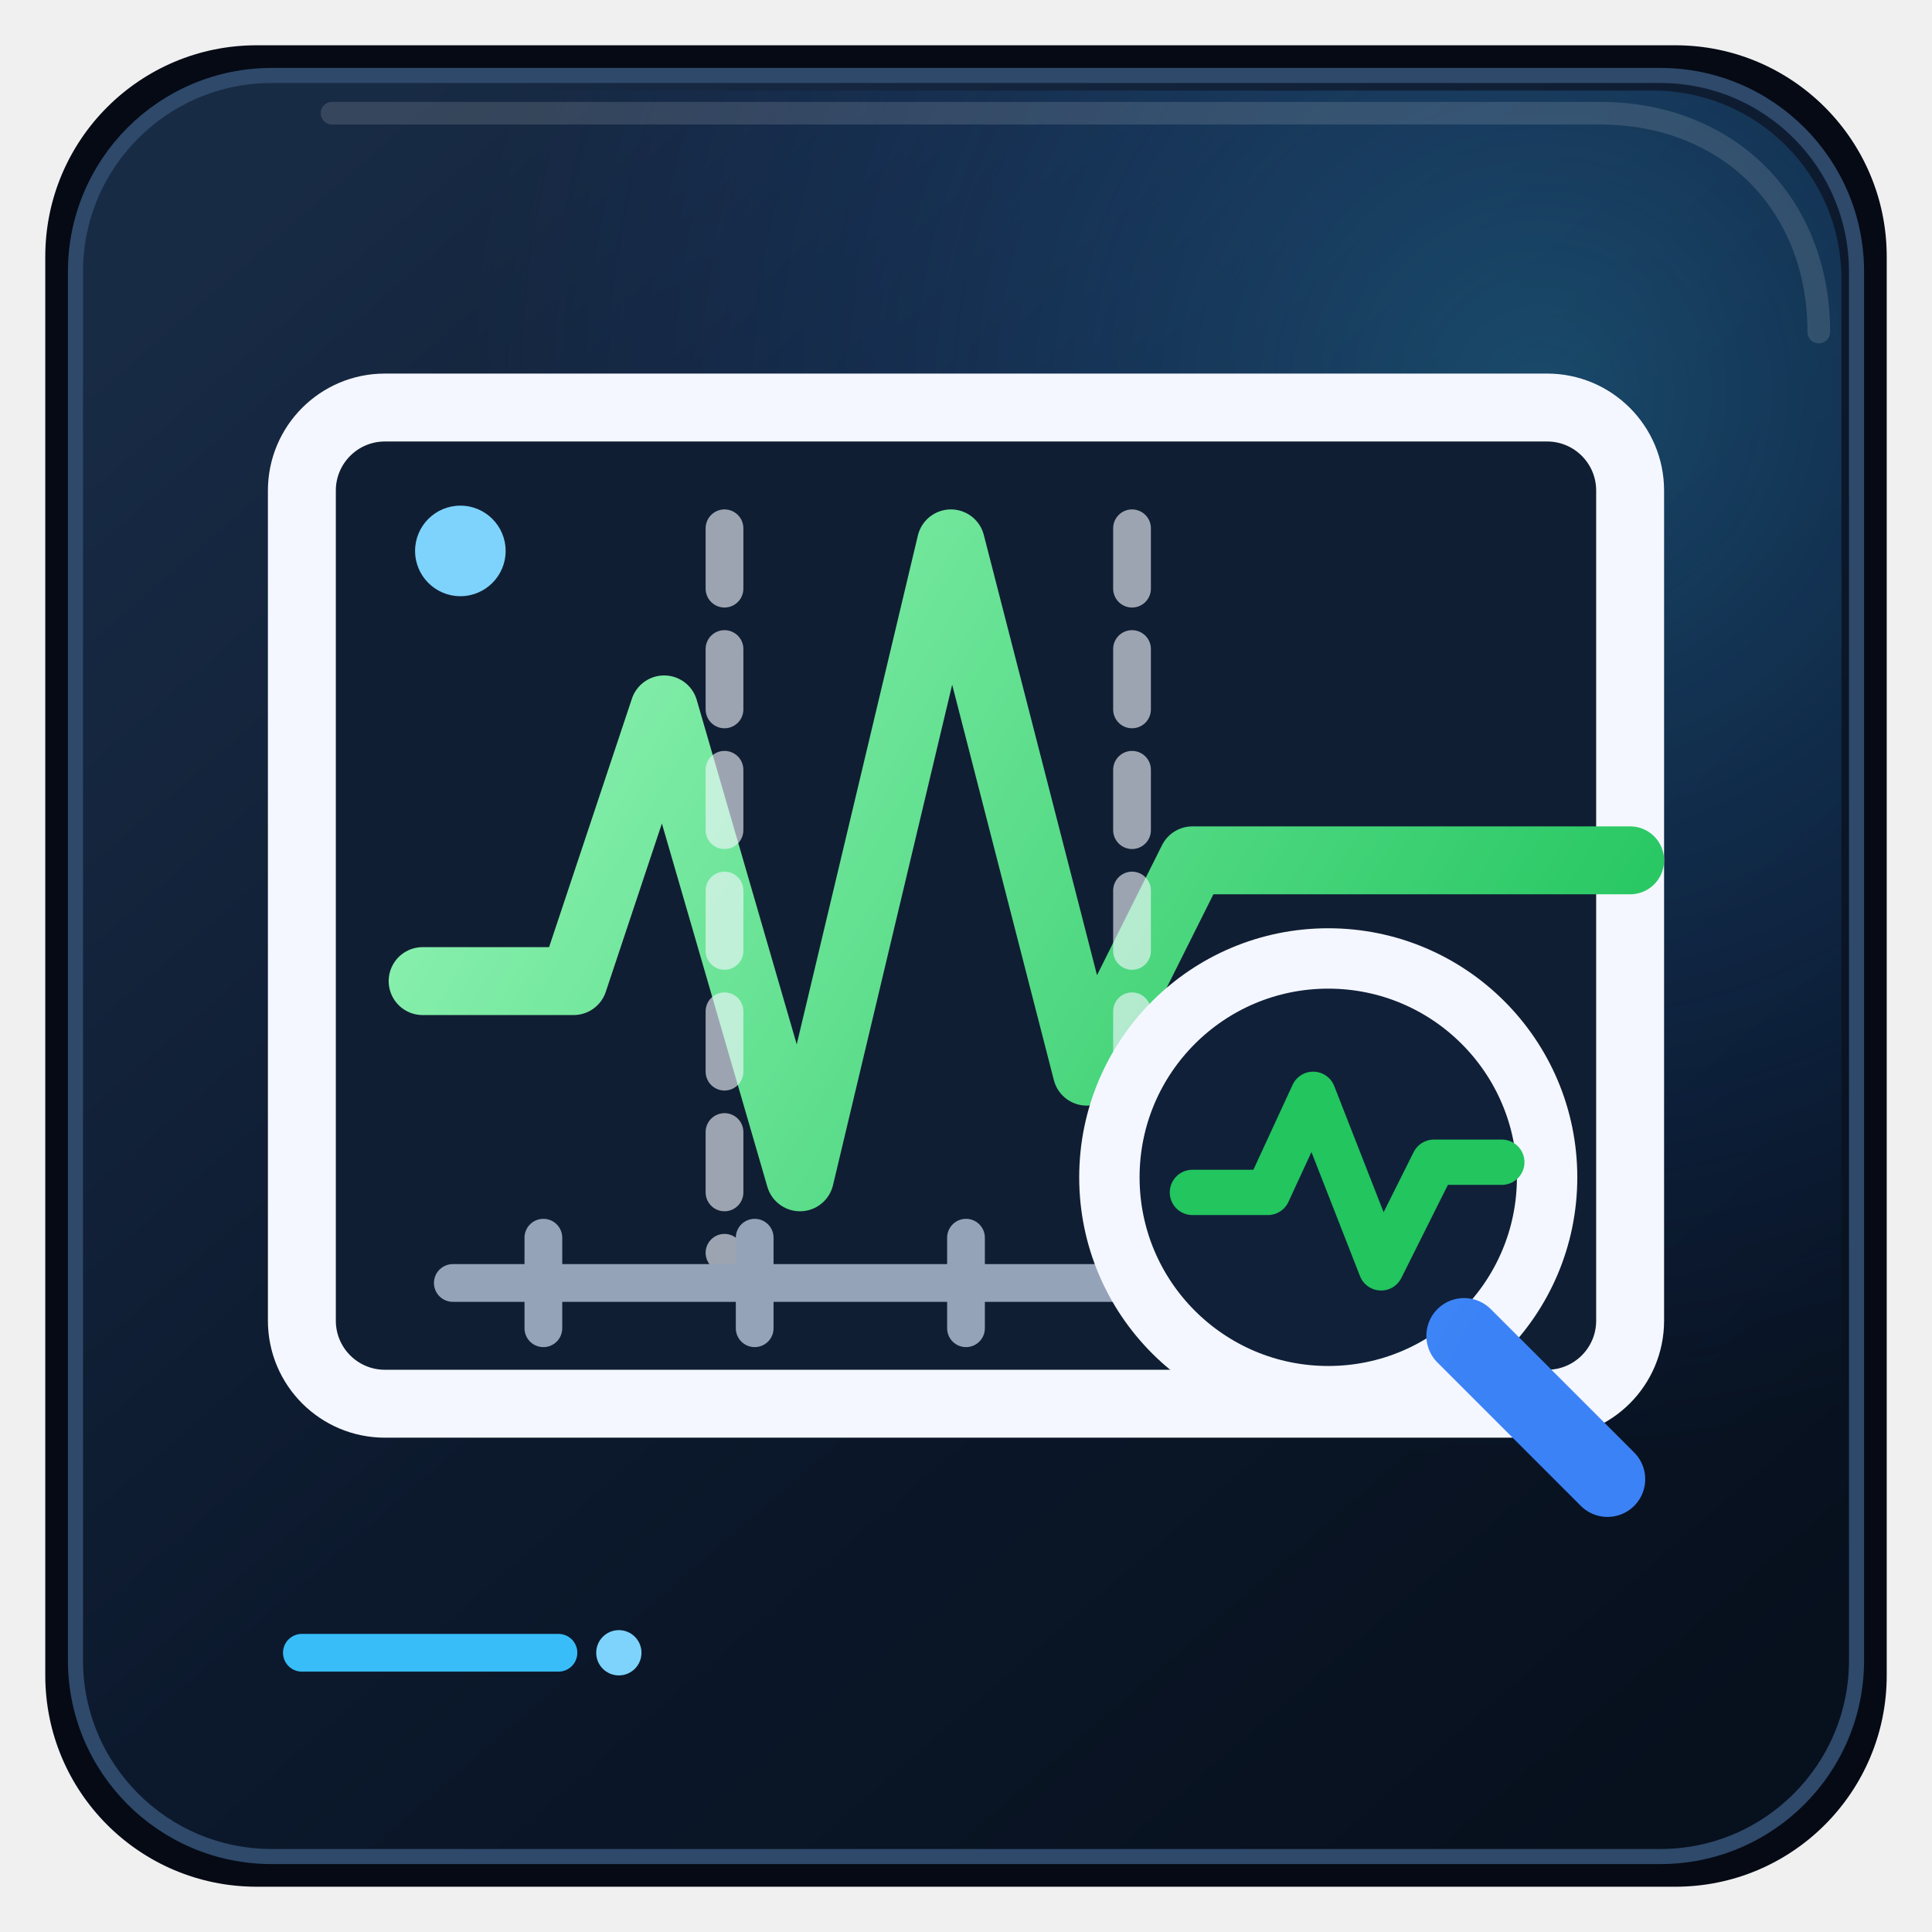
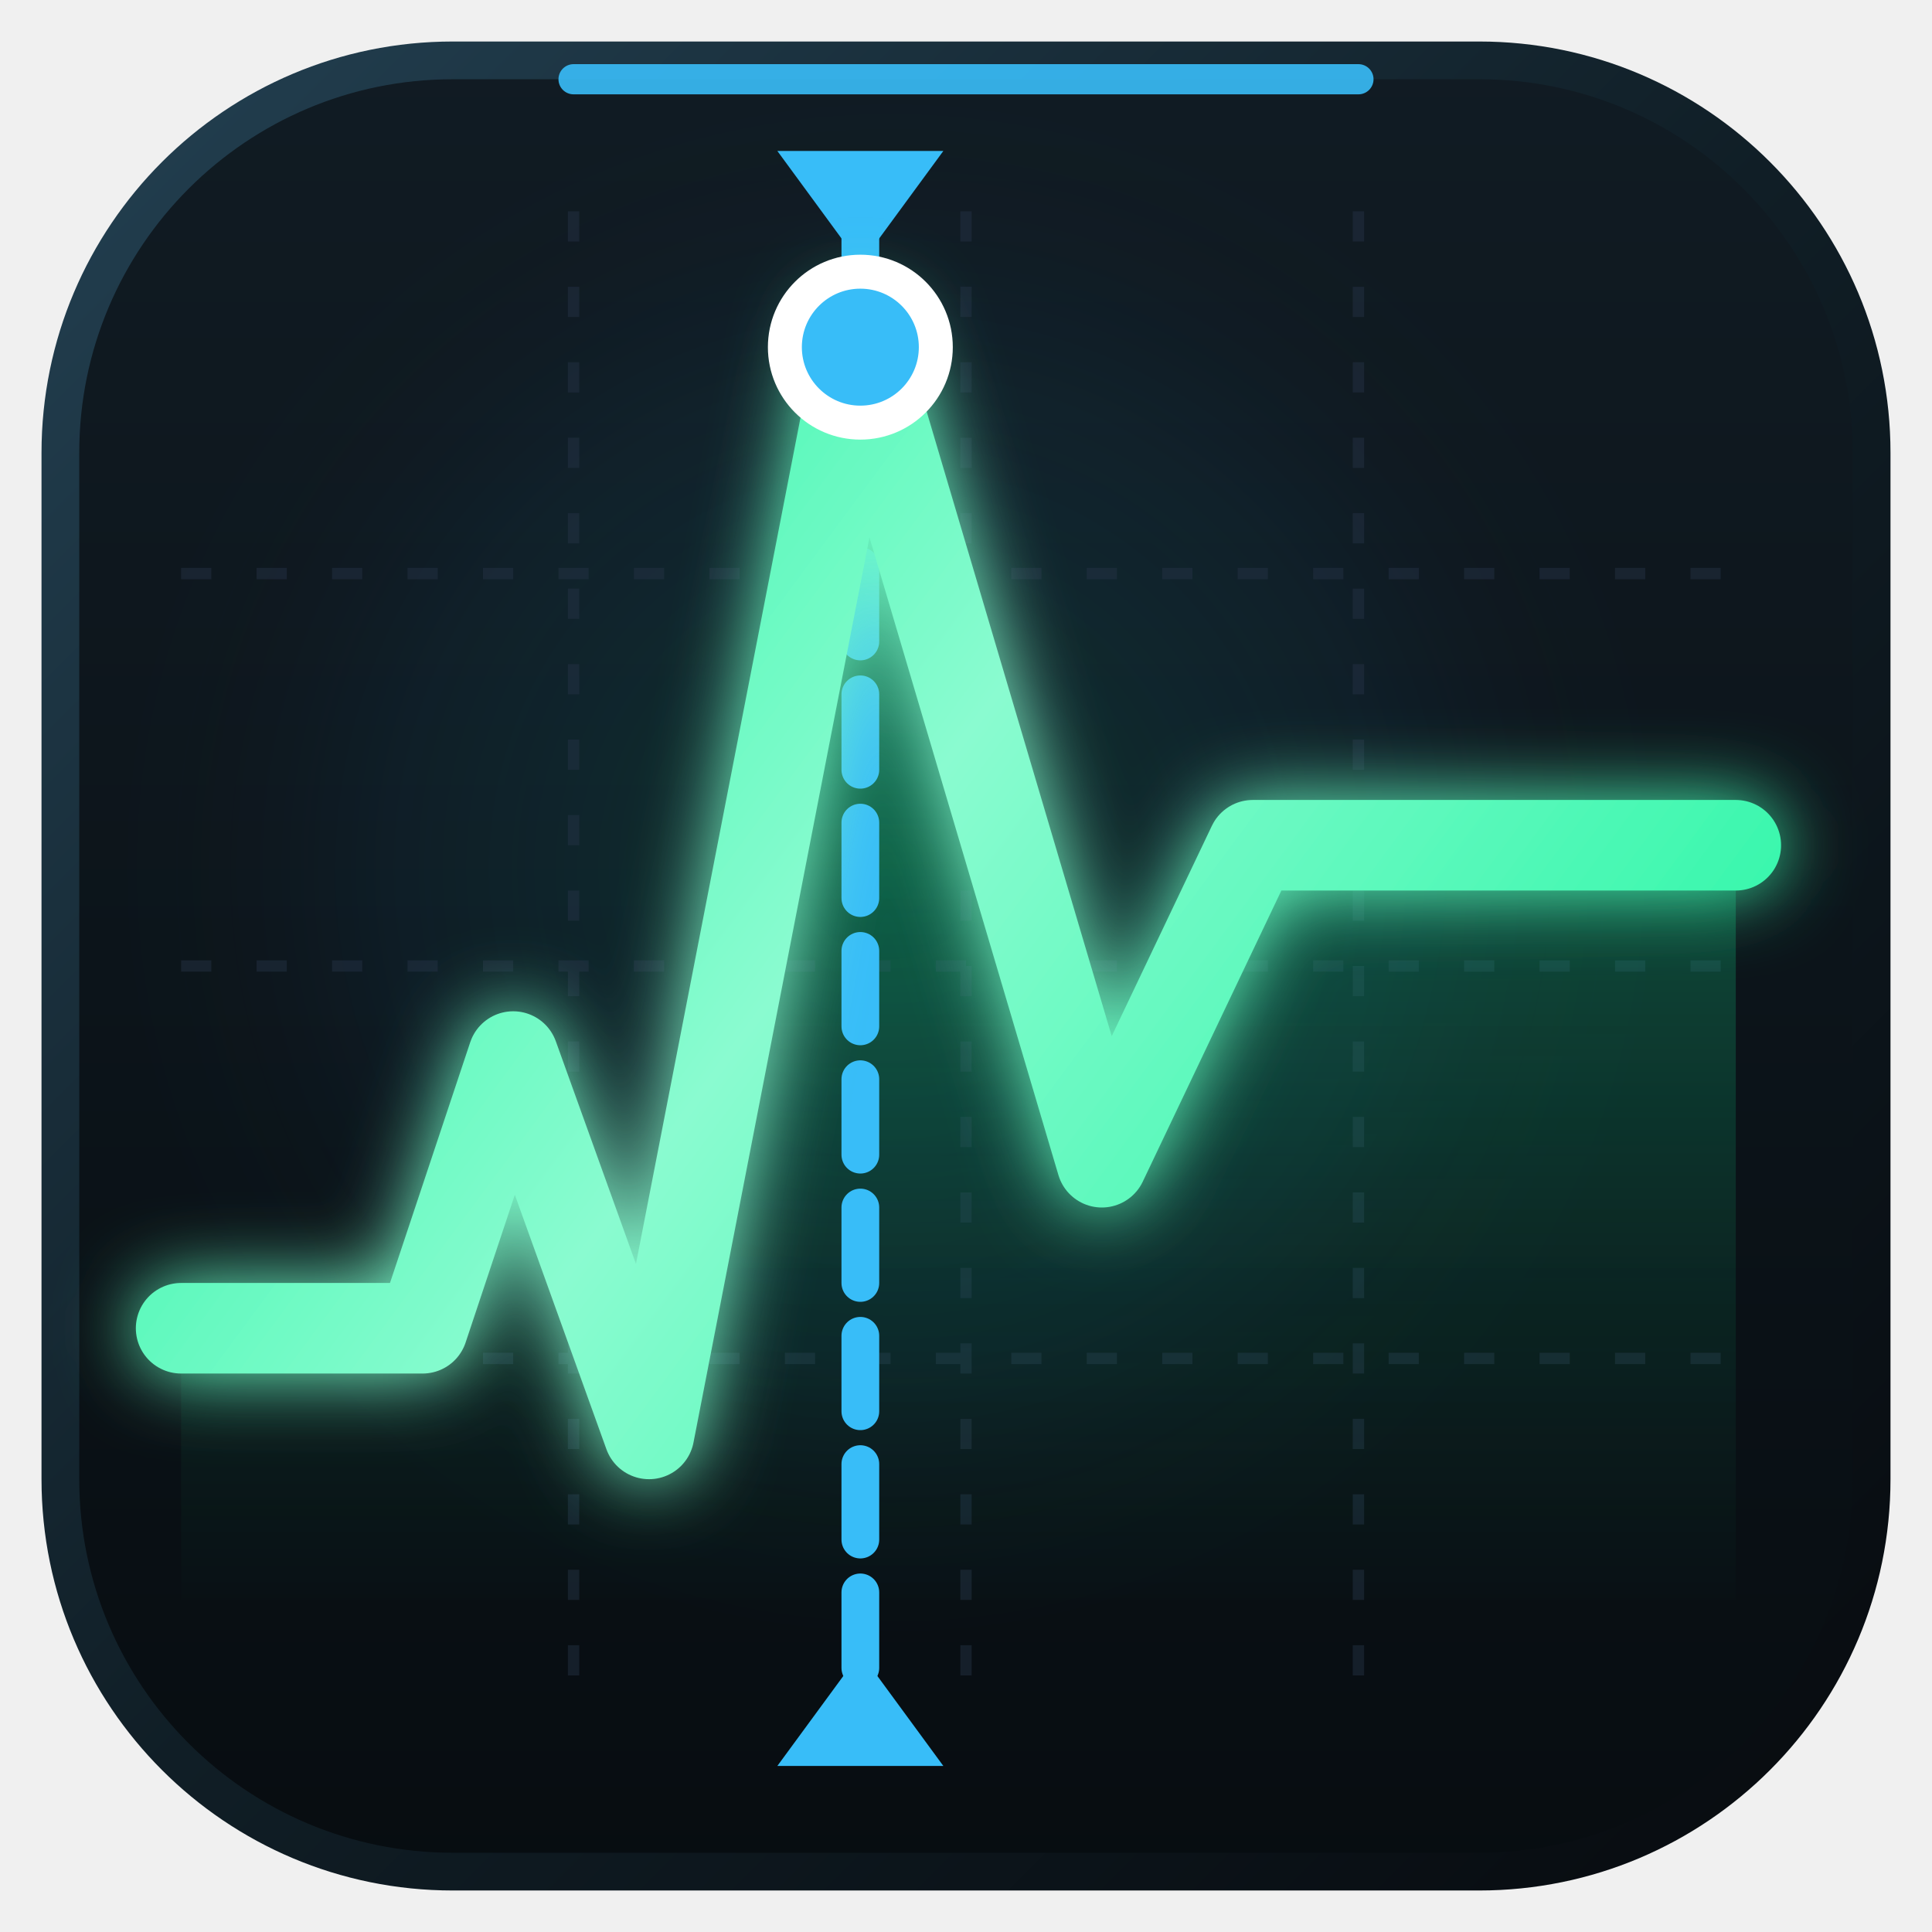
- <svg xmlns="http://www.w3.org/2000/svg" width="256" height="256" viewBox="0 0 256 256">
+ <svg xmlns="http://www.w3.org/2000/svg" viewBox="0 0 256 256" width="100%" height="100%">
  <defs>
-     <linearGradient id="bg" x1="36" y1="24" x2="220" y2="236" gradientUnits="userSpaceOnUse">
-       <stop stop-color="#182B45" />
-       <stop offset="0.52" stop-color="#0C192D" />
-       <stop offset="1" stop-color="#07101D" />
+     <linearGradient id="bgGrad" x1="0" y1="0" x2="0" y2="256" gradientUnits="userSpaceOnUse">
+       <stop offset="0%" stop-color="#111C24" />
+       <stop offset="100%" stop-color="#070C10" />
    </linearGradient>
-     <radialGradient id="halo" cx="204" cy="52" r="142" gradientUnits="userSpaceOnUse">
-       <stop stop-color="#38BDF8" stop-opacity="0.29" />
-       <stop offset="1" stop-color="#2563EB" stop-opacity="0" />
+     <linearGradient id="rimGrad" x1="0" y1="0" x2="256" y2="256" gradientUnits="userSpaceOnUse">
+       <stop offset="0%" stop-color="#244254" />
+       <stop offset="50%" stop-color="#101E26" />
+       <stop offset="100%" stop-color="#07090D" />
+     </linearGradient>
+     <linearGradient id="waveGrad" x1="20" y1="40" x2="236" y2="200" gradientUnits="userSpaceOnUse">
+       <stop offset="0%" stop-color="#10F59B" />
+       <stop offset="45%" stop-color="#8AFBD0" />
+       <stop offset="100%" stop-color="#10F59B" />
+     </linearGradient>
+     <linearGradient id="areaFill" x1="0" y1="45" x2="0" y2="215" gradientUnits="userSpaceOnUse">
+       <stop offset="0%" stop-color="#10F59B" stop-opacity="0.42" />
+       <stop offset="75%" stop-color="#10F59B" stop-opacity="0.08" />
+       <stop offset="100%" stop-color="#10F59B" stop-opacity="0.0" />
+     </linearGradient>
+     <linearGradient id="accentGrad" x1="0" y1="20" x2="220" y2="236" gradientUnits="userSpaceOnUse">
+       <stop offset="0%" stop-color="#7DD3FC" />
+       <stop offset="100%" stop-color="#38BDF8" />
+     </linearGradient>
+     <radialGradient id="ambientGlow" cx="118" cy="115" r="110" gradientUnits="userSpaceOnUse">
+       <stop offset="0%" stop-color="#10F59B" stop-opacity="0.14" />
+       <stop offset="60%" stop-color="#38BDF8" stop-opacity="0.05" />
+       <stop offset="100%" stop-color="#000000" stop-opacity="0" />
    </radialGradient>
-     <linearGradient id="accent" x1="64" y1="106" x2="192" y2="182" gradientUnits="userSpaceOnUse">
-       <stop stop-color="#7DD3FC" />
-       <stop offset="1" stop-color="#3B82F6" />
-     </linearGradient>
-     <linearGradient id="waveform" x1="64" y1="106" x2="192" y2="182" gradientUnits="userSpaceOnUse">
-       <stop stop-color="#86EFAC" />
-       <stop offset="1" stop-color="#22C55E" />
-     </linearGradient>
+     <filter id="neonGlow" x="-20%" y="-20%" width="140%" height="140%">
+       <feGaussianBlur stdDeviation="5" result="blur" />
+       <feMerge>
+         <feMergeNode in="blur" />
+         <feMergeNode in="SourceGraphic" />
+       </feMerge>
+     </filter>
  </defs>
-   <rect x="6" y="6" width="244" height="244" rx="28" fill="#050A15" />
-   <rect x="10" y="10" width="236" height="236" rx="26" fill="url(#bg)" stroke="#2E496A" stroke-width="2" />
-   <rect x="12" y="12" width="232" height="232" rx="25" fill="url(#halo)" />
-   <path d="M44 15h168c17 0 29 12 29 29" fill="none" stroke="#FFFFFF" stroke-opacity="0.13" stroke-width="3" stroke-linecap="round" />
-   <g fill="none" stroke-linecap="round" stroke-linejoin="round">
-     <rect x="40" y="54" width="176" height="132" rx="11" fill="#101E33" stroke="#F4F7FF" stroke-width="9" />
-     <path d="M56 130h20l12-36 18 62 20-84 18 70 14-28h58" stroke="url(#waveform)" stroke-width="9" />
-     <path d="M96 70v96M150 70v96" stroke="#F4F7FF" stroke-opacity="0.62" stroke-width="5" stroke-dasharray="8 8" />
-     <path d="M60 170h128M72 164v12M100 164v12M128 164v12M156 164v12M184 164v12" stroke="#94A3B8" stroke-width="5" />
-     <circle cx="176" cy="156" r="29" fill="#102039" stroke="#F4F7FF" stroke-width="8" />
-     <path d="M194 177l19 19" stroke="url(#accent)" stroke-width="10" />
-     <path d="M158 158h10l6-13 9 23 7-14h9" stroke="#22C55E" stroke-width="6" />
-     <circle cx="61" cy="73" r="6" fill="#7DD3FC" stroke="none" />
+   <rect x="8" y="8" width="240" height="240" rx="52" fill="url(#bgGrad)" stroke="url(#rimGrad)" stroke-width="5" />
+   <rect x="11" y="11" width="234" height="234" rx="49" fill="url(#ambientGlow)" />
+   <g stroke="#263248" stroke-width="1.5" opacity="0.45">
+     <line x1="24" y1="76" x2="232" y2="76" stroke-dasharray="4 6" />
+     <line x1="24" y1="128" x2="232" y2="128" stroke-dasharray="4 6" />
+     <line x1="24" y1="180" x2="232" y2="180" stroke-dasharray="4 6" />
+     <line x1="76" y1="28" x2="76" y2="228" stroke-dasharray="4 6" />
+     <line x1="128" y1="28" x2="128" y2="228" stroke-dasharray="4 6" />
+     <line x1="180" y1="28" x2="180" y2="228" stroke-dasharray="4 6" />
  </g>
-   <path d="M40 219h34" stroke="#38BDF8" stroke-width="5" stroke-linecap="round" />
-   <circle cx="82" cy="219" r="3" fill="#7DD3FC" />
+   <path d="M 76 10.5 L 180 10.5" stroke="#38BDF8" stroke-width="4" stroke-linecap="round" opacity="0.9" />
+   <path d="M 24 176 L 56 176 L 68 140 L 86 190 L 114 46 L 146 154 L 166 112 L 230 112 L 230 212 L 24 212 Z" fill="url(#areaFill)" />
+   <line x1="114" y1="24" x2="114" y2="226" stroke="#38BDF8" stroke-width="5" stroke-dasharray="10 7" stroke-linecap="round" />
+   <polygon points="103,20 125,20 114,35" fill="#38BDF8" />
+   <polygon points="103,234 125,234 114,219" fill="#38BDF8" />
+   <path d="M 24 176 L 56 176 L 68 140 L 86 190 L 114 46 L 146 154 L 166 112 L 230 112" fill="none" stroke="url(#waveGrad)" stroke-width="12" stroke-linecap="round" stroke-linejoin="round" filter="url(#neonGlow)" />
+   <circle cx="114" cy="46" r="10" fill="#38BDF8" stroke="#FFFFFF" stroke-width="4.5" />
</svg>
